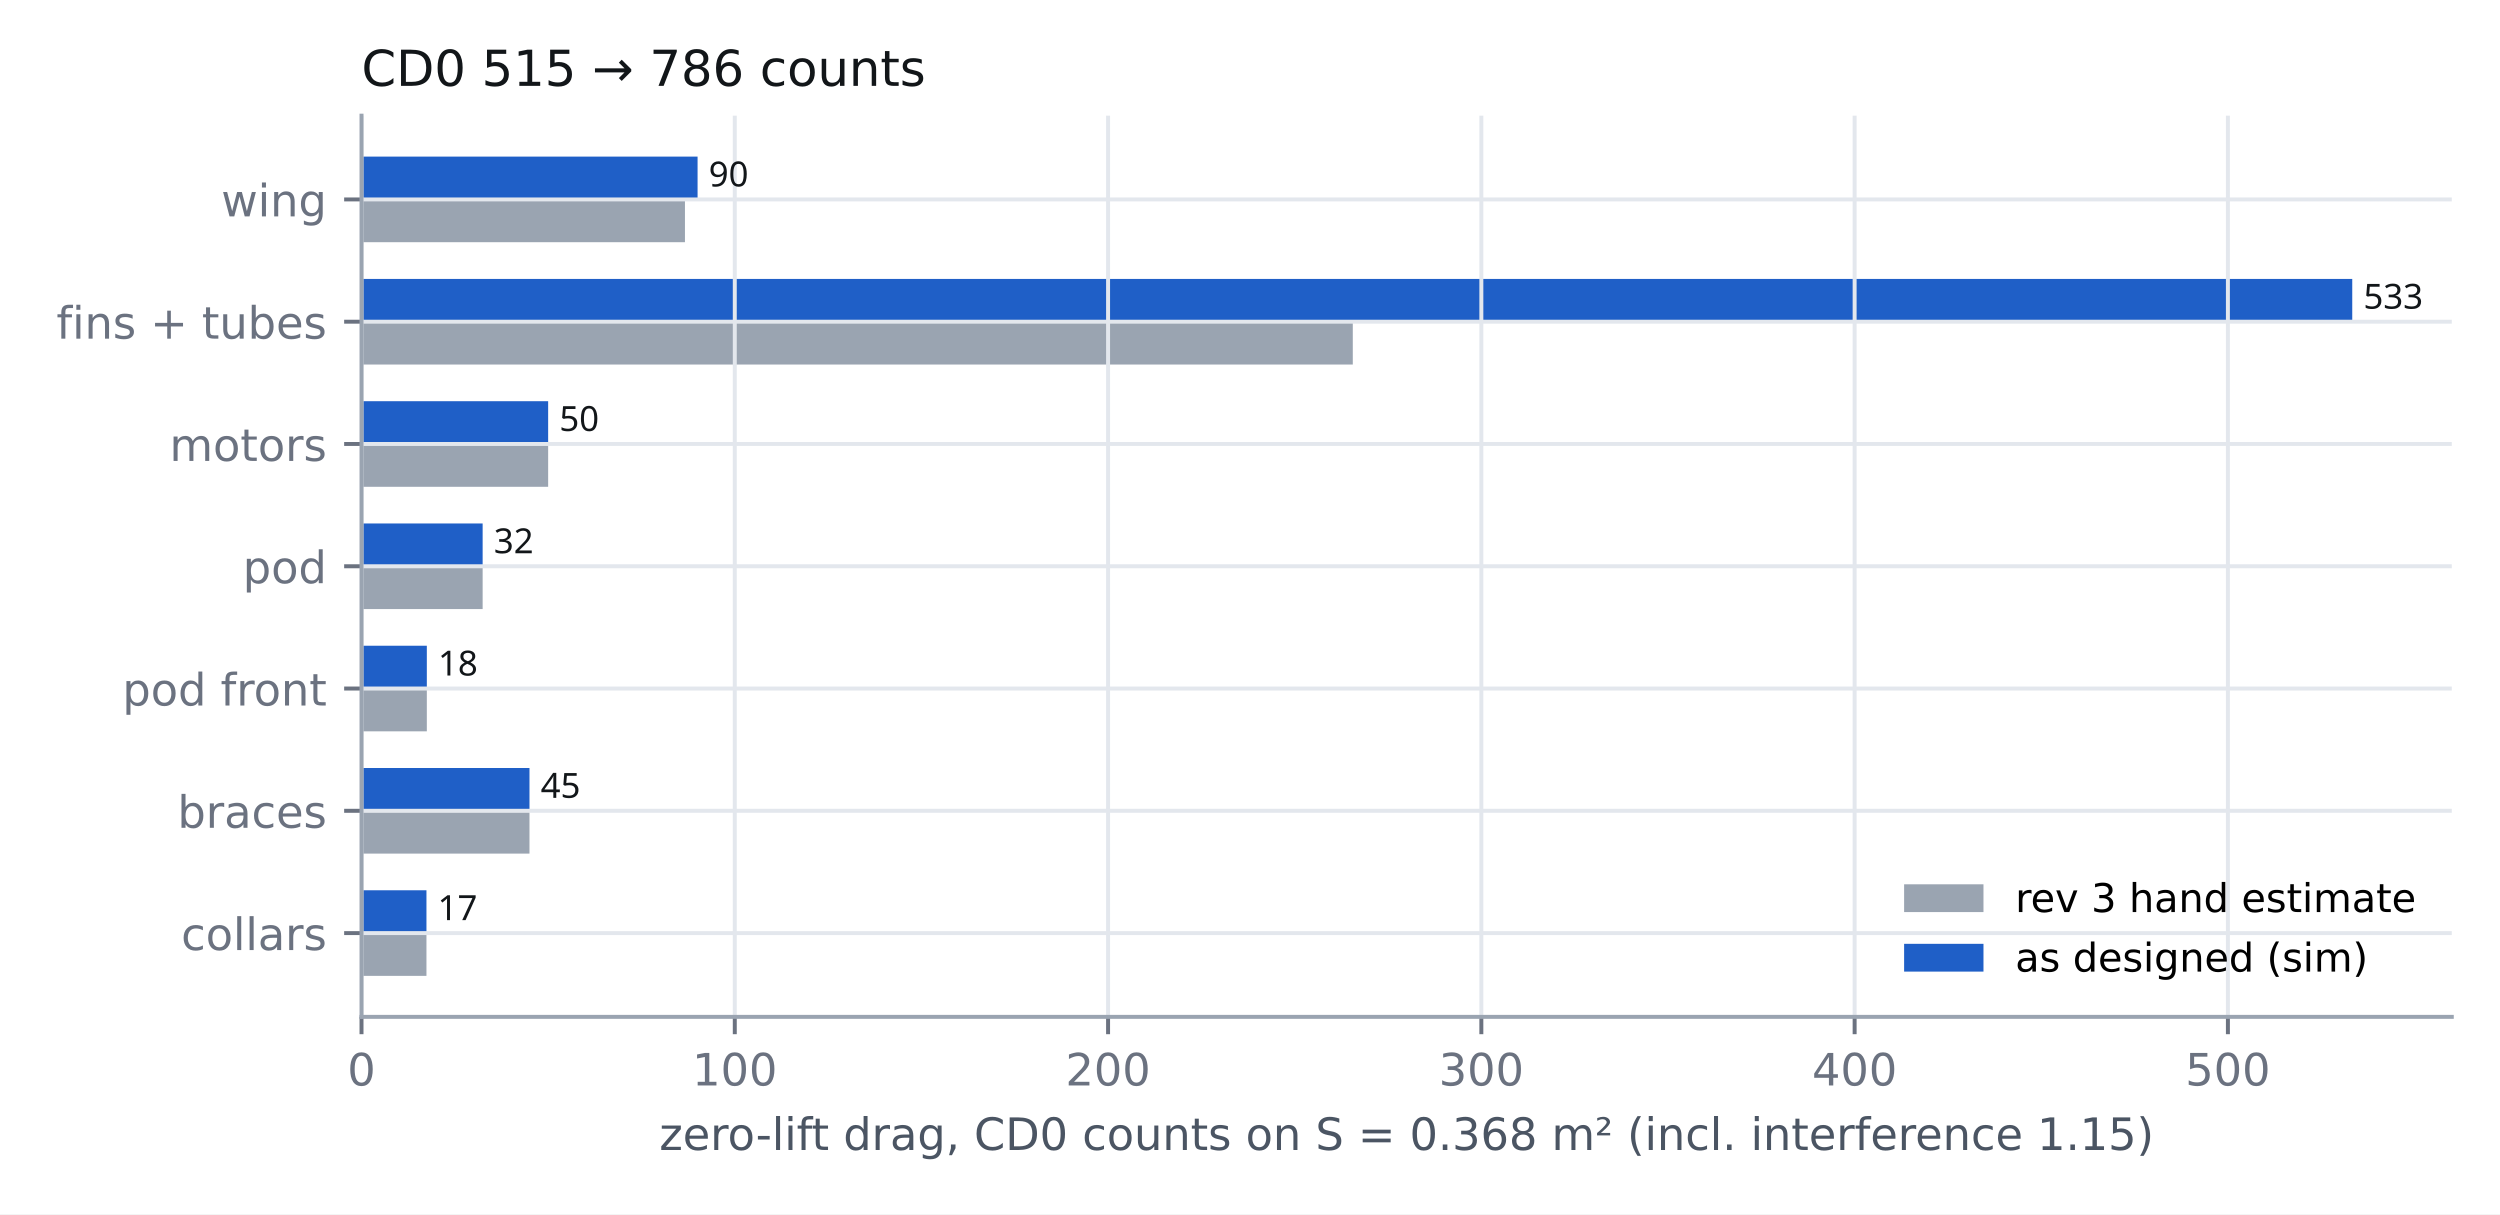
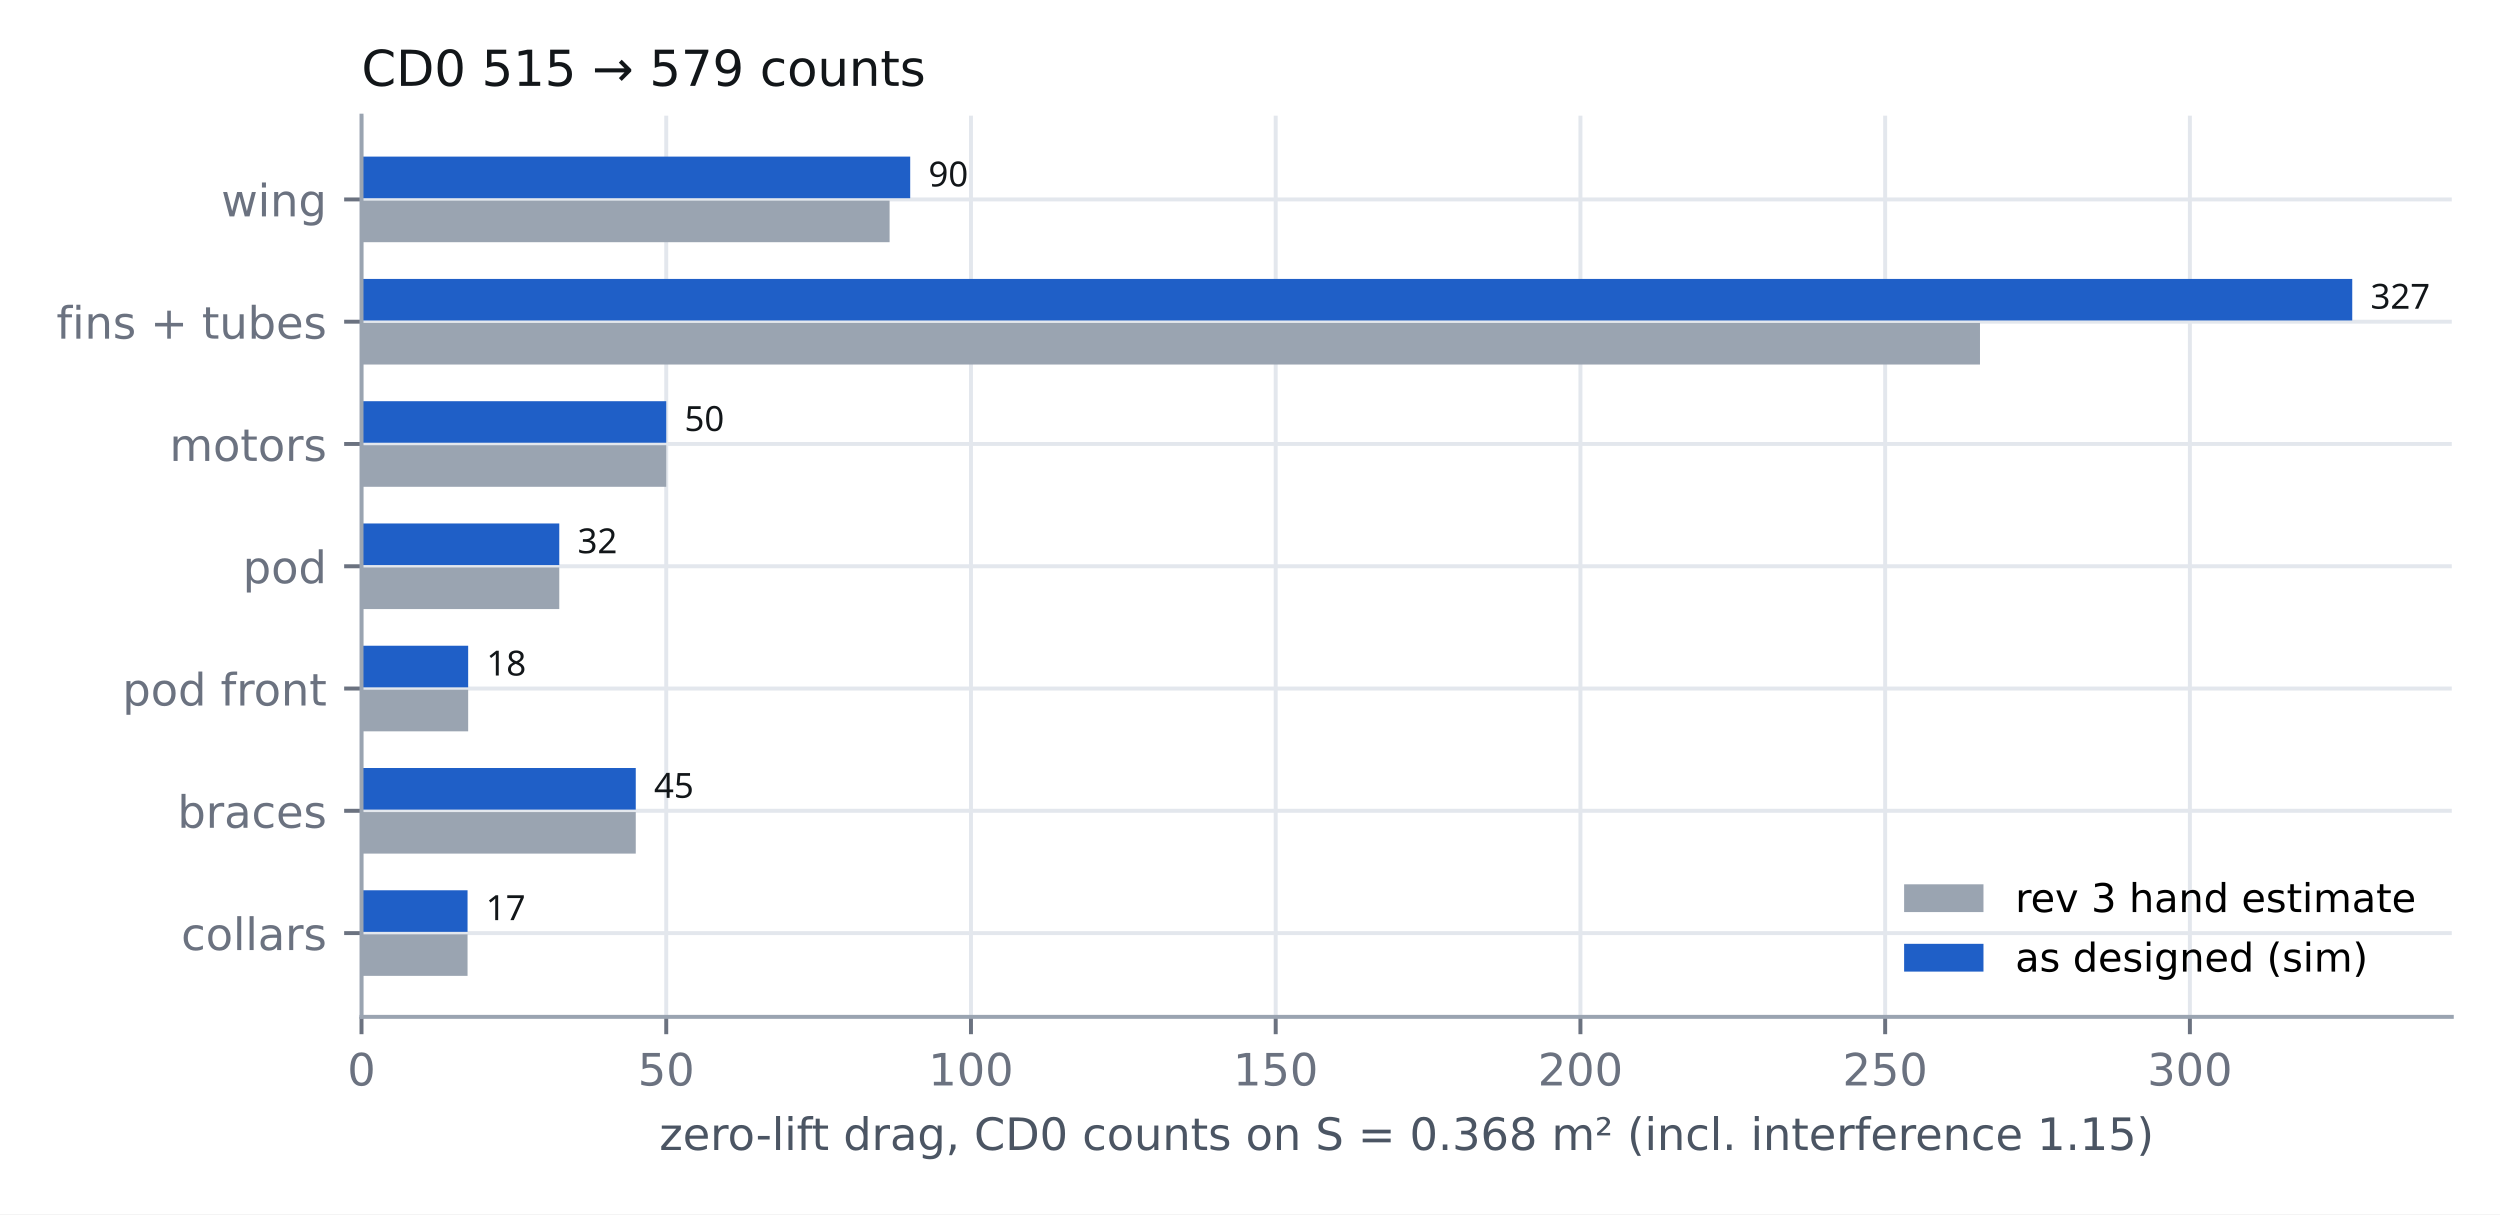
<svg xmlns="http://www.w3.org/2000/svg" xmlns:xlink="http://www.w3.org/1999/xlink" width="504pt" height="244.8pt" viewBox="0 0 504 244.8" version="1.1">
  <defs>
    <style type="text/css">*{stroke-linejoin: round; stroke-linecap: butt}</style>
  </defs>
  <g id="figure_1">
    <g id="patch_1">
      <path d="M 0 244.8  L 504 244.8  L 504 0  L 0 0  z " style="fill: #ffffff" />
    </g>
    <g id="axes_1">
      <g id="patch_2">
        <path d="M 72.88 204.998  L 494.28 204.998  L 494.28 23.318  L 72.88 23.318  z " style="fill: #ffffff" />
      </g>
-       <g id="patch_3">
-         <path d="M 72.88 40.45  L 138.087 40.45  L 138.087 48.832  L 72.88 48.832  z " clip-path="url(#p062de2de8b)" style="fill: #9aa4b1" />
-       </g>
-       <g id="patch_4">
-         <path d="M 72.88 65.102  L 272.723 65.102  L 272.723 73.483  L 72.88 73.483  z " clip-path="url(#p062de2de8b)" style="fill: #9aa4b1" />
-       </g>
-       <g id="patch_5">
-         <path d="M 72.88 89.753  L 110.507 89.753  L 110.507 98.134  L 72.88 98.134  z " clip-path="url(#p062de2de8b)" style="fill: #9aa4b1" />
-       </g>
-       <g id="patch_6">
-         <path d="M 72.88 114.404  L 97.3 114.404  L 97.3 122.786  L 72.88 122.786  z " clip-path="url(#p062de2de8b)" style="fill: #9aa4b1" />
-       </g>
-       <g id="patch_7">
-         <path d="M 72.88 139.056  L 86.049 139.056  L 86.049 147.437  L 72.88 147.437  z " clip-path="url(#p062de2de8b)" style="fill: #9aa4b1" />
-       </g>
-       <g id="patch_8">
-         <path d="M 72.88 163.707  L 106.744 163.707  L 106.744 172.088  L 72.88 172.088  z " clip-path="url(#p062de2de8b)" style="fill: #9aa4b1" />
-       </g>
-       <g id="patch_9">
-         <path d="M 72.88 188.358  L 85.974 188.358  L 85.974 196.74  L 72.88 196.74  z " clip-path="url(#p062de2de8b)" style="fill: #9aa4b1" />
-       </g>
-       <g id="patch_10">
-         <path d="M 72.88 31.576  L 140.631 31.576  L 140.631 39.957  L 72.88 39.957  z " clip-path="url(#p062de2de8b)" style="fill: #1f5fc7" />
-       </g>
-       <g id="patch_11">
-         <path d="M 72.88 56.227  L 474.213 56.227  L 474.213 64.609  L 72.88 64.609  z " clip-path="url(#p062de2de8b)" style="fill: #1f5fc7" />
-       </g>
-       <g id="patch_12">
-         <path d="M 72.88 80.878  L 110.507 80.878  L 110.507 89.26  L 72.88 89.26  z " clip-path="url(#p062de2de8b)" style="fill: #1f5fc7" />
-       </g>
-       <g id="patch_13">
-         <path d="M 72.88 105.53  L 97.3 105.53  L 97.3 113.911  L 72.88 113.911  z " clip-path="url(#p062de2de8b)" style="fill: #1f5fc7" />
-       </g>
-       <g id="patch_14">
-         <path d="M 72.88 130.181  L 86.049 130.181  L 86.049 138.563  L 72.88 138.563  z " clip-path="url(#p062de2de8b)" style="fill: #1f5fc7" />
-       </g>
-       <g id="patch_15">
-         <path d="M 72.88 154.832  L 106.744 154.832  L 106.744 163.214  L 72.88 163.214  z " clip-path="url(#p062de2de8b)" style="fill: #1f5fc7" />
-       </g>
-       <g id="patch_16">
-         <path d="M 72.88 179.484  L 85.974 179.484  L 85.974 187.865  L 72.88 187.865  z " clip-path="url(#p062de2de8b)" style="fill: #1f5fc7" />
-       </g>
      <g id="matplotlib.axis_1">
        <g id="xtick_1">
          <g id="line2d_1">
-             <path d="M 72.88 204.998  L 72.88 23.318  " clip-path="url(#p062de2de8b)" style="fill: none; stroke: #e3e7ed; stroke-width: 0.8; stroke-linecap: square" />
+             <path d="M 72.88 204.998  L 72.88 23.318  " clip-path="url(#p7ad6decfd2)" style="fill: none; stroke: #e3e7ed; stroke-width: 0.8; stroke-linecap: square" />
          </g>
          <g id="line2d_2">
            <defs>
-               <path id="mf290affe9b" d="M 0 0  L 0 3.5  " style="stroke: #6b7280; stroke-width: 0.8" />
+               <path id="m156d29a96c" d="M 0 0  L 0 3.5  " style="stroke: #6b7280; stroke-width: 0.8" />
            </defs>
            <g>
-               <use xlink:href="#mf290affe9b" x="72.88" y="204.998" style="fill: #6b7280; stroke: #6b7280; stroke-width: 0.8" />
+               <use xlink:href="#m156d29a96c" x="72.88" y="204.998" style="fill: #6b7280; stroke: #6b7280; stroke-width: 0.8" />
            </g>
          </g>
          <g id="text_1">
            <text style="font-size: 9px; font-family: 'IBM Plex Sans', 'DejaVu Sans'; text-anchor: middle; fill: #6b7280" x="72.88" y="218.836" transform="rotate(-0 72.88 218.8358)">0</text>
          </g>
        </g>
        <g id="xtick_2">
          <g id="line2d_3">
-             <path d="M 148.133 204.998  L 148.133 23.318  " clip-path="url(#p062de2de8b)" style="fill: none; stroke: #e3e7ed; stroke-width: 0.8; stroke-linecap: square" />
+             <path d="M 134.314 204.998  L 134.314 23.318  " clip-path="url(#p7ad6decfd2)" style="fill: none; stroke: #e3e7ed; stroke-width: 0.8; stroke-linecap: square" />
          </g>
          <g id="line2d_4">
            <g>
-               <use xlink:href="#mf290affe9b" x="148.133" y="204.998" style="fill: #6b7280; stroke: #6b7280; stroke-width: 0.8" />
+               <use xlink:href="#m156d29a96c" x="134.314" y="204.998" style="fill: #6b7280; stroke: #6b7280; stroke-width: 0.8" />
            </g>
          </g>
          <g id="text_2">
-             <text style="font-size: 9px; font-family: 'IBM Plex Sans', 'DejaVu Sans'; text-anchor: middle; fill: #6b7280" x="148.133" y="218.836" transform="rotate(-0 148.1333 218.8358)">100</text>
+             <text style="font-size: 9px; font-family: 'IBM Plex Sans', 'DejaVu Sans'; text-anchor: middle; fill: #6b7280" x="134.314" y="218.836" transform="rotate(-0 134.3136 218.8358)">50</text>
          </g>
        </g>
        <g id="xtick_3">
          <g id="line2d_5">
-             <path d="M 223.387 204.998  L 223.387 23.318  " clip-path="url(#p062de2de8b)" style="fill: none; stroke: #e3e7ed; stroke-width: 0.8; stroke-linecap: square" />
+             <path d="M 195.747 204.998  L 195.747 23.318  " clip-path="url(#p7ad6decfd2)" style="fill: none; stroke: #e3e7ed; stroke-width: 0.8; stroke-linecap: square" />
          </g>
          <g id="line2d_6">
            <g>
-               <use xlink:href="#mf290affe9b" x="223.387" y="204.998" style="fill: #6b7280; stroke: #6b7280; stroke-width: 0.8" />
+               <use xlink:href="#m156d29a96c" x="195.747" y="204.998" style="fill: #6b7280; stroke: #6b7280; stroke-width: 0.8" />
            </g>
          </g>
          <g id="text_3">
-             <text style="font-size: 9px; font-family: 'IBM Plex Sans', 'DejaVu Sans'; text-anchor: middle; fill: #6b7280" x="223.387" y="218.836" transform="rotate(-0 223.3866 218.8358)">200</text>
+             <text style="font-size: 9px; font-family: 'IBM Plex Sans', 'DejaVu Sans'; text-anchor: middle; fill: #6b7280" x="195.747" y="218.836" transform="rotate(-0 195.7472 218.8358)">100</text>
          </g>
        </g>
        <g id="xtick_4">
          <g id="line2d_7">
-             <path d="M 298.64 204.998  L 298.64 23.318  " clip-path="url(#p062de2de8b)" style="fill: none; stroke: #e3e7ed; stroke-width: 0.8; stroke-linecap: square" />
+             <path d="M 257.181 204.998  L 257.181 23.318  " clip-path="url(#p7ad6decfd2)" style="fill: none; stroke: #e3e7ed; stroke-width: 0.8; stroke-linecap: square" />
          </g>
          <g id="line2d_8">
            <g>
-               <use xlink:href="#mf290affe9b" x="298.64" y="204.998" style="fill: #6b7280; stroke: #6b7280; stroke-width: 0.8" />
+               <use xlink:href="#m156d29a96c" x="257.181" y="204.998" style="fill: #6b7280; stroke: #6b7280; stroke-width: 0.8" />
            </g>
          </g>
          <g id="text_4">
-             <text style="font-size: 9px; font-family: 'IBM Plex Sans', 'DejaVu Sans'; text-anchor: middle; fill: #6b7280" x="298.64" y="218.836" transform="rotate(-0 298.6399 218.8358)">300</text>
+             <text style="font-size: 9px; font-family: 'IBM Plex Sans', 'DejaVu Sans'; text-anchor: middle; fill: #6b7280" x="257.181" y="218.836" transform="rotate(-0 257.1808 218.8358)">150</text>
          </g>
        </g>
        <g id="xtick_5">
          <g id="line2d_9">
-             <path d="M 373.893 204.998  L 373.893 23.318  " clip-path="url(#p062de2de8b)" style="fill: none; stroke: #e3e7ed; stroke-width: 0.8; stroke-linecap: square" />
+             <path d="M 318.614 204.998  L 318.614 23.318  " clip-path="url(#p7ad6decfd2)" style="fill: none; stroke: #e3e7ed; stroke-width: 0.8; stroke-linecap: square" />
          </g>
          <g id="line2d_10">
            <g>
-               <use xlink:href="#mf290affe9b" x="373.893" y="204.998" style="fill: #6b7280; stroke: #6b7280; stroke-width: 0.8" />
+               <use xlink:href="#m156d29a96c" x="318.614" y="204.998" style="fill: #6b7280; stroke: #6b7280; stroke-width: 0.8" />
            </g>
          </g>
          <g id="text_5">
-             <text style="font-size: 9px; font-family: 'IBM Plex Sans', 'DejaVu Sans'; text-anchor: middle; fill: #6b7280" x="373.893" y="218.836" transform="rotate(-0 373.8932 218.8358)">400</text>
+             <text style="font-size: 9px; font-family: 'IBM Plex Sans', 'DejaVu Sans'; text-anchor: middle; fill: #6b7280" x="318.614" y="218.836" transform="rotate(-0 318.6143 218.8358)">200</text>
          </g>
        </g>
        <g id="xtick_6">
          <g id="line2d_11">
-             <path d="M 449.146 204.998  L 449.146 23.318  " clip-path="url(#p062de2de8b)" style="fill: none; stroke: #e3e7ed; stroke-width: 0.8; stroke-linecap: square" />
+             <path d="M 380.048 204.998  L 380.048 23.318  " clip-path="url(#p7ad6decfd2)" style="fill: none; stroke: #e3e7ed; stroke-width: 0.8; stroke-linecap: square" />
          </g>
          <g id="line2d_12">
            <g>
-               <use xlink:href="#mf290affe9b" x="449.146" y="204.998" style="fill: #6b7280; stroke: #6b7280; stroke-width: 0.8" />
+               <use xlink:href="#m156d29a96c" x="380.048" y="204.998" style="fill: #6b7280; stroke: #6b7280; stroke-width: 0.8" />
            </g>
          </g>
          <g id="text_6">
-             <text style="font-size: 9px; font-family: 'IBM Plex Sans', 'DejaVu Sans'; text-anchor: middle; fill: #6b7280" x="449.146" y="218.836" transform="rotate(-0 449.1465 218.8358)">500</text>
-           </g>
-         </g>
-         <g id="text_7">
+             <text style="font-size: 9px; font-family: 'IBM Plex Sans', 'DejaVu Sans'; text-anchor: middle; fill: #6b7280" x="380.048" y="218.836" transform="rotate(-0 380.0479 218.8358)">250</text>
+           </g>
+         </g>
+         <g id="xtick_7">
+           <g id="line2d_13">
+             <path d="M 441.482 204.998  L 441.482 23.318  " clip-path="url(#p7ad6decfd2)" style="fill: none; stroke: #e3e7ed; stroke-width: 0.8; stroke-linecap: square" />
+           </g>
+           <g id="line2d_14">
+             <g>
+               <use xlink:href="#m156d29a96c" x="441.482" y="204.998" style="fill: #6b7280; stroke: #6b7280; stroke-width: 0.8" />
+             </g>
+           </g>
+           <g id="text_7">
+             <text style="font-size: 9px; font-family: 'IBM Plex Sans', 'DejaVu Sans'; text-anchor: middle; fill: #6b7280" x="441.482" y="218.836" transform="rotate(-0 441.4815 218.8358)">300</text>
+           </g>
+         </g>
+         <g id="text_8">
          <text style="font-size: 9px; font-family: 'IBM Plex Sans', 'DejaVu Sans'; text-anchor: middle; fill: #4b5563" x="283.58" y="231.836" transform="rotate(-0 283.58 231.8365)">zero-lift drag, CD0 counts on S = 0.368 m² (incl. interference 1.15)</text>
        </g>
      </g>
      <g id="matplotlib.axis_2">
        <g id="ytick_1">
-           <g id="line2d_13">
-             <path d="M 72.88 40.204  L 494.28 40.204  " clip-path="url(#p062de2de8b)" style="fill: none; stroke: #e3e7ed; stroke-width: 0.8; stroke-linecap: square" />
-           </g>
-           <g id="line2d_14">
+           <g id="line2d_15">
+             <path d="M 72.88 40.204  L 494.28 40.204  " clip-path="url(#p7ad6decfd2)" style="fill: none; stroke: #e3e7ed; stroke-width: 0.8; stroke-linecap: square" />
+           </g>
+           <g id="line2d_16">
            <defs>
-               <path id="m8025567a36" d="M 0 0  L -3.5 0  " style="stroke: #6b7280; stroke-width: 0.8" />
+               <path id="mec8fdd06e6" d="M 0 0  L -3.5 0  " style="stroke: #6b7280; stroke-width: 0.8" />
            </defs>
            <g>
-               <use xlink:href="#m8025567a36" x="72.88" y="40.204" style="fill: #6b7280; stroke: #6b7280; stroke-width: 0.8" />
-             </g>
-           </g>
-           <g id="text_8">
+               <use xlink:href="#mec8fdd06e6" x="72.88" y="40.204" style="fill: #6b7280; stroke: #6b7280; stroke-width: 0.8" />
+             </g>
+           </g>
+           <g id="text_9">
            <text style="font-size: 9px; font-family: 'IBM Plex Sans', 'DejaVu Sans'; text-anchor: end; fill: #6b7280" x="65.88" y="43.623" transform="rotate(-0 65.88 43.62311)">wing</text>
          </g>
        </g>
        <g id="ytick_2">
-           <g id="line2d_15">
-             <path d="M 72.88 64.855  L 494.28 64.855  " clip-path="url(#p062de2de8b)" style="fill: none; stroke: #e3e7ed; stroke-width: 0.8; stroke-linecap: square" />
-           </g>
-           <g id="line2d_16">
-             <g>
-               <use xlink:href="#m8025567a36" x="72.88" y="64.855" style="fill: #6b7280; stroke: #6b7280; stroke-width: 0.8" />
-             </g>
-           </g>
-           <g id="text_9">
+           <g id="line2d_17">
+             <path d="M 72.88 64.855  L 494.28 64.855  " clip-path="url(#p7ad6decfd2)" style="fill: none; stroke: #e3e7ed; stroke-width: 0.8; stroke-linecap: square" />
+           </g>
+           <g id="line2d_18">
+             <g>
+               <use xlink:href="#mec8fdd06e6" x="72.88" y="64.855" style="fill: #6b7280; stroke: #6b7280; stroke-width: 0.8" />
+             </g>
+           </g>
+           <g id="text_10">
            <text style="font-size: 9px; font-family: 'IBM Plex Sans', 'DejaVu Sans'; text-anchor: end; fill: #6b7280" x="65.88" y="68.274" transform="rotate(-0 65.88 68.27443)">fins + tubes</text>
          </g>
        </g>
        <g id="ytick_3">
-           <g id="line2d_17">
-             <path d="M 72.88 89.506  L 494.28 89.506  " clip-path="url(#p062de2de8b)" style="fill: none; stroke: #e3e7ed; stroke-width: 0.8; stroke-linecap: square" />
-           </g>
-           <g id="line2d_18">
-             <g>
-               <use xlink:href="#m8025567a36" x="72.88" y="89.506" style="fill: #6b7280; stroke: #6b7280; stroke-width: 0.8" />
-             </g>
-           </g>
-           <g id="text_10">
+           <g id="line2d_19">
+             <path d="M 72.88 89.506  L 494.28 89.506  " clip-path="url(#p7ad6decfd2)" style="fill: none; stroke: #e3e7ed; stroke-width: 0.8; stroke-linecap: square" />
+           </g>
+           <g id="line2d_20">
+             <g>
+               <use xlink:href="#mec8fdd06e6" x="72.88" y="89.506" style="fill: #6b7280; stroke: #6b7280; stroke-width: 0.8" />
+             </g>
+           </g>
+           <g id="text_11">
            <text style="font-size: 9px; font-family: 'IBM Plex Sans', 'DejaVu Sans'; text-anchor: end; fill: #6b7280" x="65.88" y="92.925" transform="rotate(-0 65.88 92.9254)">motors</text>
          </g>
        </g>
        <g id="ytick_4">
-           <g id="line2d_19">
-             <path d="M 72.88 114.158  L 494.28 114.158  " clip-path="url(#p062de2de8b)" style="fill: none; stroke: #e3e7ed; stroke-width: 0.8; stroke-linecap: square" />
-           </g>
-           <g id="line2d_20">
-             <g>
-               <use xlink:href="#m8025567a36" x="72.88" y="114.158" style="fill: #6b7280; stroke: #6b7280; stroke-width: 0.8" />
-             </g>
-           </g>
-           <g id="text_11">
+           <g id="line2d_21">
+             <path d="M 72.88 114.158  L 494.28 114.158  " clip-path="url(#p7ad6decfd2)" style="fill: none; stroke: #e3e7ed; stroke-width: 0.8; stroke-linecap: square" />
+           </g>
+           <g id="line2d_22">
+             <g>
+               <use xlink:href="#mec8fdd06e6" x="72.88" y="114.158" style="fill: #6b7280; stroke: #6b7280; stroke-width: 0.8" />
+             </g>
+           </g>
+           <g id="text_12">
            <text style="font-size: 9px; font-family: 'IBM Plex Sans', 'DejaVu Sans'; text-anchor: end; fill: #6b7280" x="65.88" y="117.577" transform="rotate(-0 65.88 117.5771)">pod</text>
          </g>
        </g>
        <g id="ytick_5">
-           <g id="line2d_21">
-             <path d="M 72.88 138.809  L 494.28 138.809  " clip-path="url(#p062de2de8b)" style="fill: none; stroke: #e3e7ed; stroke-width: 0.8; stroke-linecap: square" />
-           </g>
-           <g id="line2d_22">
-             <g>
-               <use xlink:href="#m8025567a36" x="72.88" y="138.809" style="fill: #6b7280; stroke: #6b7280; stroke-width: 0.8" />
-             </g>
-           </g>
-           <g id="text_12">
+           <g id="line2d_23">
+             <path d="M 72.88 138.809  L 494.28 138.809  " clip-path="url(#p7ad6decfd2)" style="fill: none; stroke: #e3e7ed; stroke-width: 0.8; stroke-linecap: square" />
+           </g>
+           <g id="line2d_24">
+             <g>
+               <use xlink:href="#mec8fdd06e6" x="72.88" y="138.809" style="fill: #6b7280; stroke: #6b7280; stroke-width: 0.8" />
+             </g>
+           </g>
+           <g id="text_13">
            <text style="font-size: 9px; font-family: 'IBM Plex Sans', 'DejaVu Sans'; text-anchor: end; fill: #6b7280" x="65.88" y="142.228" transform="rotate(-0 65.88 142.2284)">pod front</text>
          </g>
        </g>
        <g id="ytick_6">
-           <g id="line2d_23">
-             <path d="M 72.88 163.46  L 494.28 163.46  " clip-path="url(#p062de2de8b)" style="fill: none; stroke: #e3e7ed; stroke-width: 0.8; stroke-linecap: square" />
-           </g>
-           <g id="line2d_24">
-             <g>
-               <use xlink:href="#m8025567a36" x="72.88" y="163.46" style="fill: #6b7280; stroke: #6b7280; stroke-width: 0.8" />
-             </g>
-           </g>
-           <g id="text_13">
+           <g id="line2d_25">
+             <path d="M 72.88 163.46  L 494.28 163.46  " clip-path="url(#p7ad6decfd2)" style="fill: none; stroke: #e3e7ed; stroke-width: 0.8; stroke-linecap: square" />
+           </g>
+           <g id="line2d_26">
+             <g>
+               <use xlink:href="#mec8fdd06e6" x="72.88" y="163.46" style="fill: #6b7280; stroke: #6b7280; stroke-width: 0.8" />
+             </g>
+           </g>
+           <g id="text_14">
            <text style="font-size: 9px; font-family: 'IBM Plex Sans', 'DejaVu Sans'; text-anchor: end; fill: #6b7280" x="65.88" y="166.88" transform="rotate(-0 65.88 166.8797)">braces</text>
          </g>
        </g>
        <g id="ytick_7">
-           <g id="line2d_25">
-             <path d="M 72.88 188.112  L 494.28 188.112  " clip-path="url(#p062de2de8b)" style="fill: none; stroke: #e3e7ed; stroke-width: 0.8; stroke-linecap: square" />
-           </g>
-           <g id="line2d_26">
-             <g>
-               <use xlink:href="#m8025567a36" x="72.88" y="188.112" style="fill: #6b7280; stroke: #6b7280; stroke-width: 0.8" />
-             </g>
-           </g>
-           <g id="text_14">
+           <g id="line2d_27">
+             <path d="M 72.88 188.112  L 494.28 188.112  " clip-path="url(#p7ad6decfd2)" style="fill: none; stroke: #e3e7ed; stroke-width: 0.8; stroke-linecap: square" />
+           </g>
+           <g id="line2d_28">
+             <g>
+               <use xlink:href="#mec8fdd06e6" x="72.88" y="188.112" style="fill: #6b7280; stroke: #6b7280; stroke-width: 0.8" />
+             </g>
+           </g>
+           <g id="text_15">
            <text style="font-size: 9px; font-family: 'IBM Plex Sans', 'DejaVu Sans'; text-anchor: end; fill: #6b7280" x="65.88" y="191.531" transform="rotate(-0 65.88 191.531)">collars</text>
          </g>
        </g>
+       </g>
+       <g id="patch_3">
+         <path d="M 72.88 40.45  L 179.344 40.45  L 179.344 48.832  L 72.88 48.832  z " clip-path="url(#p7ad6decfd2)" style="fill: #9aa4b1" />
+       </g>
+       <g id="patch_4">
+         <path d="M 72.88 65.102  L 399.166 65.102  L 399.166 73.483  L 72.88 73.483  z " clip-path="url(#p7ad6decfd2)" style="fill: #9aa4b1" />
+       </g>
+       <g id="patch_5">
+         <path d="M 72.88 89.753  L 134.314 89.753  L 134.314 98.134  L 72.88 98.134  z " clip-path="url(#p7ad6decfd2)" style="fill: #9aa4b1" />
+       </g>
+       <g id="patch_6">
+         <path d="M 72.88 114.404  L 112.75 114.404  L 112.75 122.786  L 72.88 122.786  z " clip-path="url(#p7ad6decfd2)" style="fill: #9aa4b1" />
+       </g>
+       <g id="patch_7">
+         <path d="M 72.88 139.056  L 94.382 139.056  L 94.382 147.437  L 72.88 147.437  z " clip-path="url(#p7ad6decfd2)" style="fill: #9aa4b1" />
+       </g>
+       <g id="patch_8">
+         <path d="M 72.88 163.707  L 128.17 163.707  L 128.17 172.088  L 72.88 172.088  z " clip-path="url(#p7ad6decfd2)" style="fill: #9aa4b1" />
+       </g>
+       <g id="patch_9">
+         <path d="M 72.88 188.358  L 94.259 188.358  L 94.259 196.74  L 72.88 196.74  z " clip-path="url(#p7ad6decfd2)" style="fill: #9aa4b1" />
+       </g>
+       <g id="patch_10">
+         <path d="M 72.88 31.576  L 183.497 31.576  L 183.497 39.957  L 72.88 39.957  z " clip-path="url(#p7ad6decfd2)" style="fill: #1f5fc7" />
+       </g>
+       <g id="patch_11">
+         <path d="M 72.88 56.227  L 474.213 56.227  L 474.213 64.609  L 72.88 64.609  z " clip-path="url(#p7ad6decfd2)" style="fill: #1f5fc7" />
+       </g>
+       <g id="patch_12">
+         <path d="M 72.88 80.878  L 134.314 80.878  L 134.314 89.26  L 72.88 89.26  z " clip-path="url(#p7ad6decfd2)" style="fill: #1f5fc7" />
+       </g>
+       <g id="patch_13">
+         <path d="M 72.88 105.53  L 112.75 105.53  L 112.75 113.911  L 72.88 113.911  z " clip-path="url(#p7ad6decfd2)" style="fill: #1f5fc7" />
+       </g>
+       <g id="patch_14">
+         <path d="M 72.88 130.181  L 94.382 130.181  L 94.382 138.563  L 72.88 138.563  z " clip-path="url(#p7ad6decfd2)" style="fill: #1f5fc7" />
+       </g>
+       <g id="patch_15">
+         <path d="M 72.88 154.832  L 128.17 154.832  L 128.17 163.214  L 72.88 163.214  z " clip-path="url(#p7ad6decfd2)" style="fill: #1f5fc7" />
+       </g>
+       <g id="patch_16">
+         <path d="M 72.88 179.484  L 94.259 179.484  L 94.259 187.865  L 72.88 187.865  z " clip-path="url(#p7ad6decfd2)" style="fill: #1f5fc7" />
      </g>
      <g id="patch_17">
        <path d="M 72.88 204.998  L 72.88 23.318  " style="fill: none; stroke: #9aa4b1; stroke-width: 0.8; stroke-linejoin: miter; stroke-linecap: square" />
      </g>
      <g id="patch_18">
        <path d="M 72.88 204.998  L 494.28 204.998  " style="fill: none; stroke: #9aa4b1; stroke-width: 0.8; stroke-linejoin: miter; stroke-linecap: square" />
      </g>
-       <g id="text_15">
-         <text style="font-size: 7px; font-family: 'IBM Plex Mono'; text-anchor: start; fill: #121619" x="142.888" y="37.585" transform="rotate(-0 142.8881 37.58493)">90</text>
-       </g>
      <g id="text_16">
-         <text style="font-size: 7px; font-family: 'IBM Plex Mono'; text-anchor: start; fill: #121619" x="476.471" y="62.236" transform="rotate(-0 476.4709 62.23625)">533</text>
+         <text style="font-size: 7px; font-family: 'IBM Plex Mono'; text-anchor: start; fill: #121619" x="187.183" y="37.585" transform="rotate(-0 187.1833 37.58493)">90</text>
      </g>
      <g id="text_17">
-         <text style="font-size: 7px; font-family: 'IBM Plex Mono'; text-anchor: start; fill: #121619" x="112.764" y="86.888" transform="rotate(-0 112.7642 86.88757)">50</text>
+         <text style="font-size: 7px; font-family: 'IBM Plex Mono'; text-anchor: start; fill: #121619" x="477.899" y="62.236" transform="rotate(-0 477.8993 62.23625)">327</text>
      </g>
      <g id="text_18">
-         <text style="font-size: 7px; font-family: 'IBM Plex Mono'; text-anchor: start; fill: #121619" x="99.557" y="111.539" transform="rotate(-0 99.55729 111.5389)">32</text>
+         <text style="font-size: 7px; font-family: 'IBM Plex Mono'; text-anchor: start; fill: #121619" x="138" y="86.888" transform="rotate(-0 137.9996 86.88757)">50</text>
      </g>
      <g id="text_19">
-         <text style="font-size: 7px; font-family: 'IBM Plex Mono'; text-anchor: start; fill: #121619" x="88.307" y="136.19" transform="rotate(-0 88.30693 136.1902)">18</text>
+         <text style="font-size: 7px; font-family: 'IBM Plex Mono'; text-anchor: start; fill: #121619" x="116.436" y="111.539" transform="rotate(-0 116.4364 111.5389)">32</text>
      </g>
      <g id="text_20">
-         <text style="font-size: 7px; font-family: 'IBM Plex Mono'; text-anchor: start; fill: #121619" x="109.002" y="160.842" transform="rotate(-0 109.0016 160.8415)">45</text>
+         <text style="font-size: 7px; font-family: 'IBM Plex Mono'; text-anchor: start; fill: #121619" x="98.068" y="136.19" transform="rotate(-0 98.06777 136.1902)">18</text>
      </g>
      <g id="text_21">
-         <text style="font-size: 7px; font-family: 'IBM Plex Mono'; text-anchor: start; fill: #121619" x="88.232" y="185.493" transform="rotate(-0 88.23167 185.4929)">17</text>
+         <text style="font-size: 7px; font-family: 'IBM Plex Mono'; text-anchor: start; fill: #121619" x="131.856" y="160.842" transform="rotate(-0 131.8562 160.8415)">45</text>
      </g>
      <g id="text_22">
-         <text style="font-size: 10px; font-family: 'IBM Plex Sans', 'DejaVu Sans'; text-anchor: start; fill: #121619" x="72.88" y="17.318" transform="rotate(-0 72.88 17.31766)">CD0 515 → 786 counts</text>
+         <text style="font-size: 7px; font-family: 'IBM Plex Mono'; text-anchor: start; fill: #121619" x="97.945" y="185.493" transform="rotate(-0 97.9449 185.4929)">17</text>
+       </g>
+       <g id="text_23">
+         <text style="font-size: 10px; font-family: 'IBM Plex Sans', 'DejaVu Sans'; text-anchor: start; fill: #121619" x="72.88" y="17.318" transform="rotate(-0 72.88 17.31766)">CD0 515 → 579 counts</text>
      </g>
      <g id="legend_1">
        <g id="patch_19">
          <path d="M 383.869 183.875  L 399.869 183.875  L 399.869 178.275  L 383.869 178.275  z " style="fill: #9aa4b1" />
        </g>
-         <g id="text_23">
+         <g id="text_24">
          <text style="font-size: 8px; font-family: 'IBM Plex Sans', 'DejaVu Sans'; text-anchor: start" x="406.269" y="183.875" transform="rotate(-0 406.2688 183.8754)">rev 3 hand estimate</text>
        </g>
        <g id="patch_20">
          <path d="M 383.869 195.876  L 399.869 195.876  L 399.869 190.276  L 383.869 190.276  z " style="fill: #1f5fc7" />
        </g>
-         <g id="text_24">
+         <g id="text_25">
          <text style="font-size: 8px; font-family: 'IBM Plex Sans', 'DejaVu Sans'; text-anchor: start" x="406.269" y="195.876" transform="rotate(-0 406.2688 195.876)">as designed (sim)</text>
        </g>
      </g>
    </g>
  </g>
  <defs>
-     <clipPath id="p062de2de8b">
+     <clipPath id="p7ad6decfd2">
      <rect x="72.88" y="23.318" width="421.4" height="181.68" />
    </clipPath>
  </defs>
</svg>
